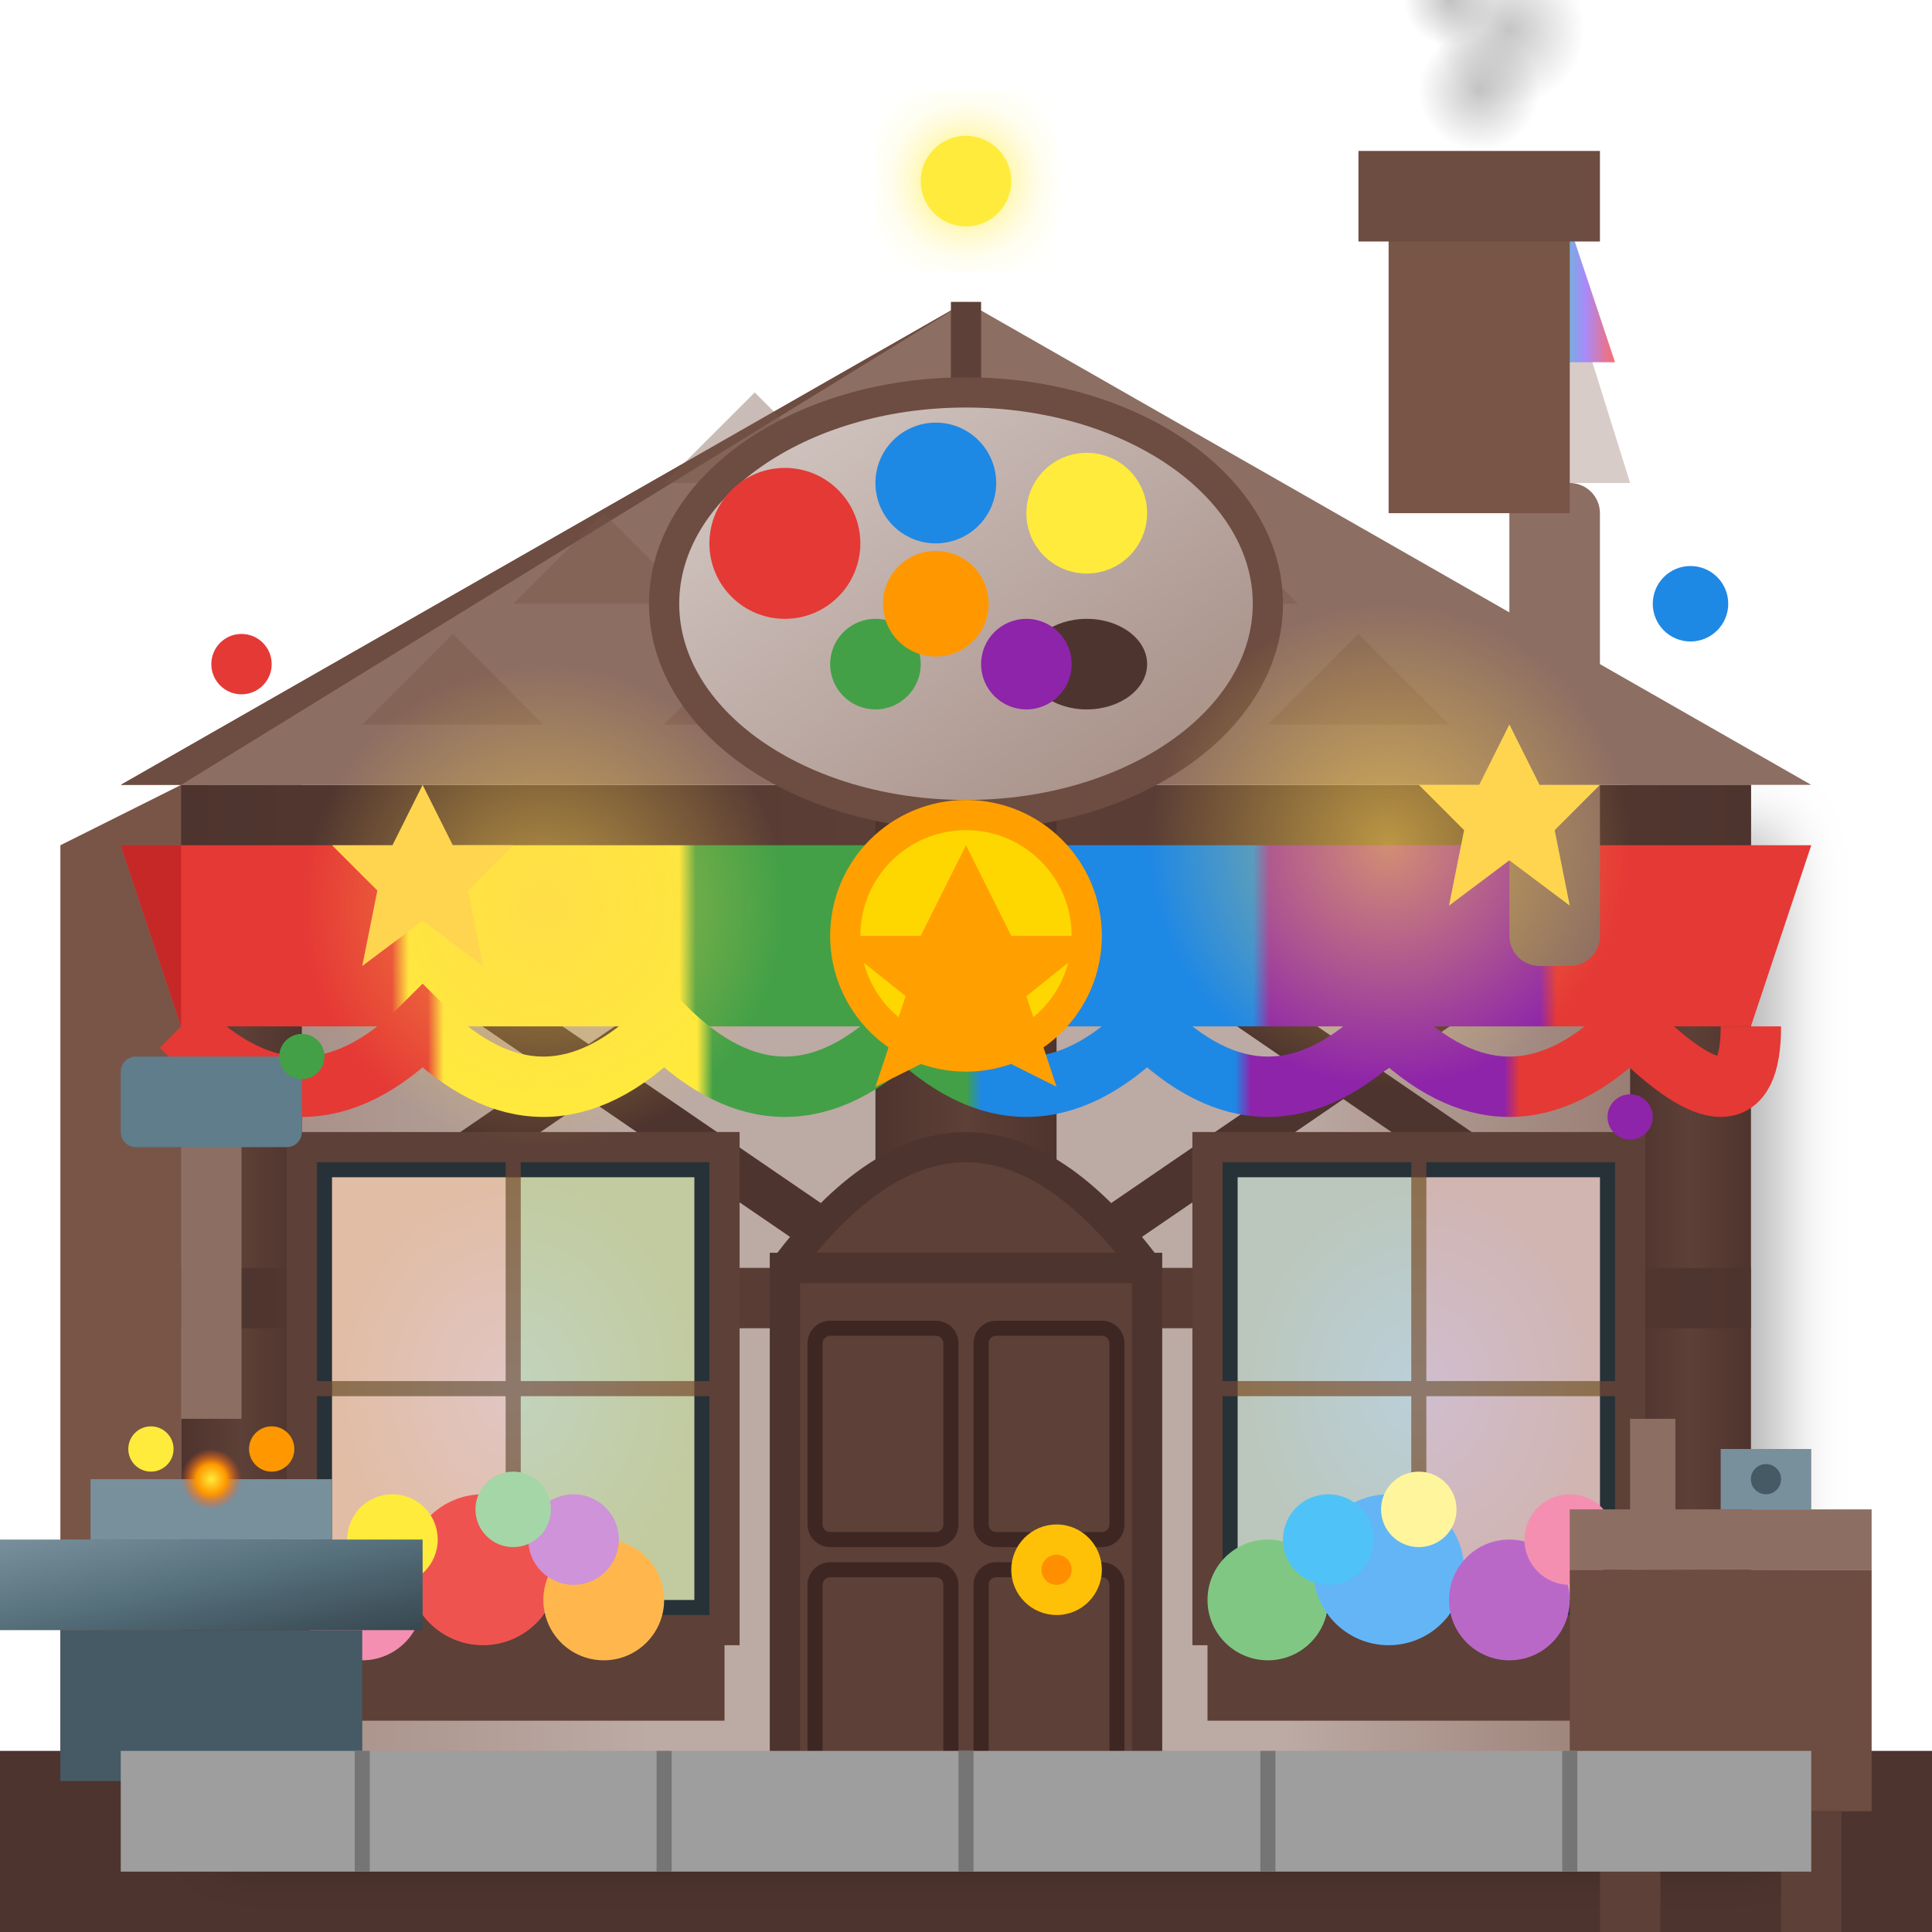
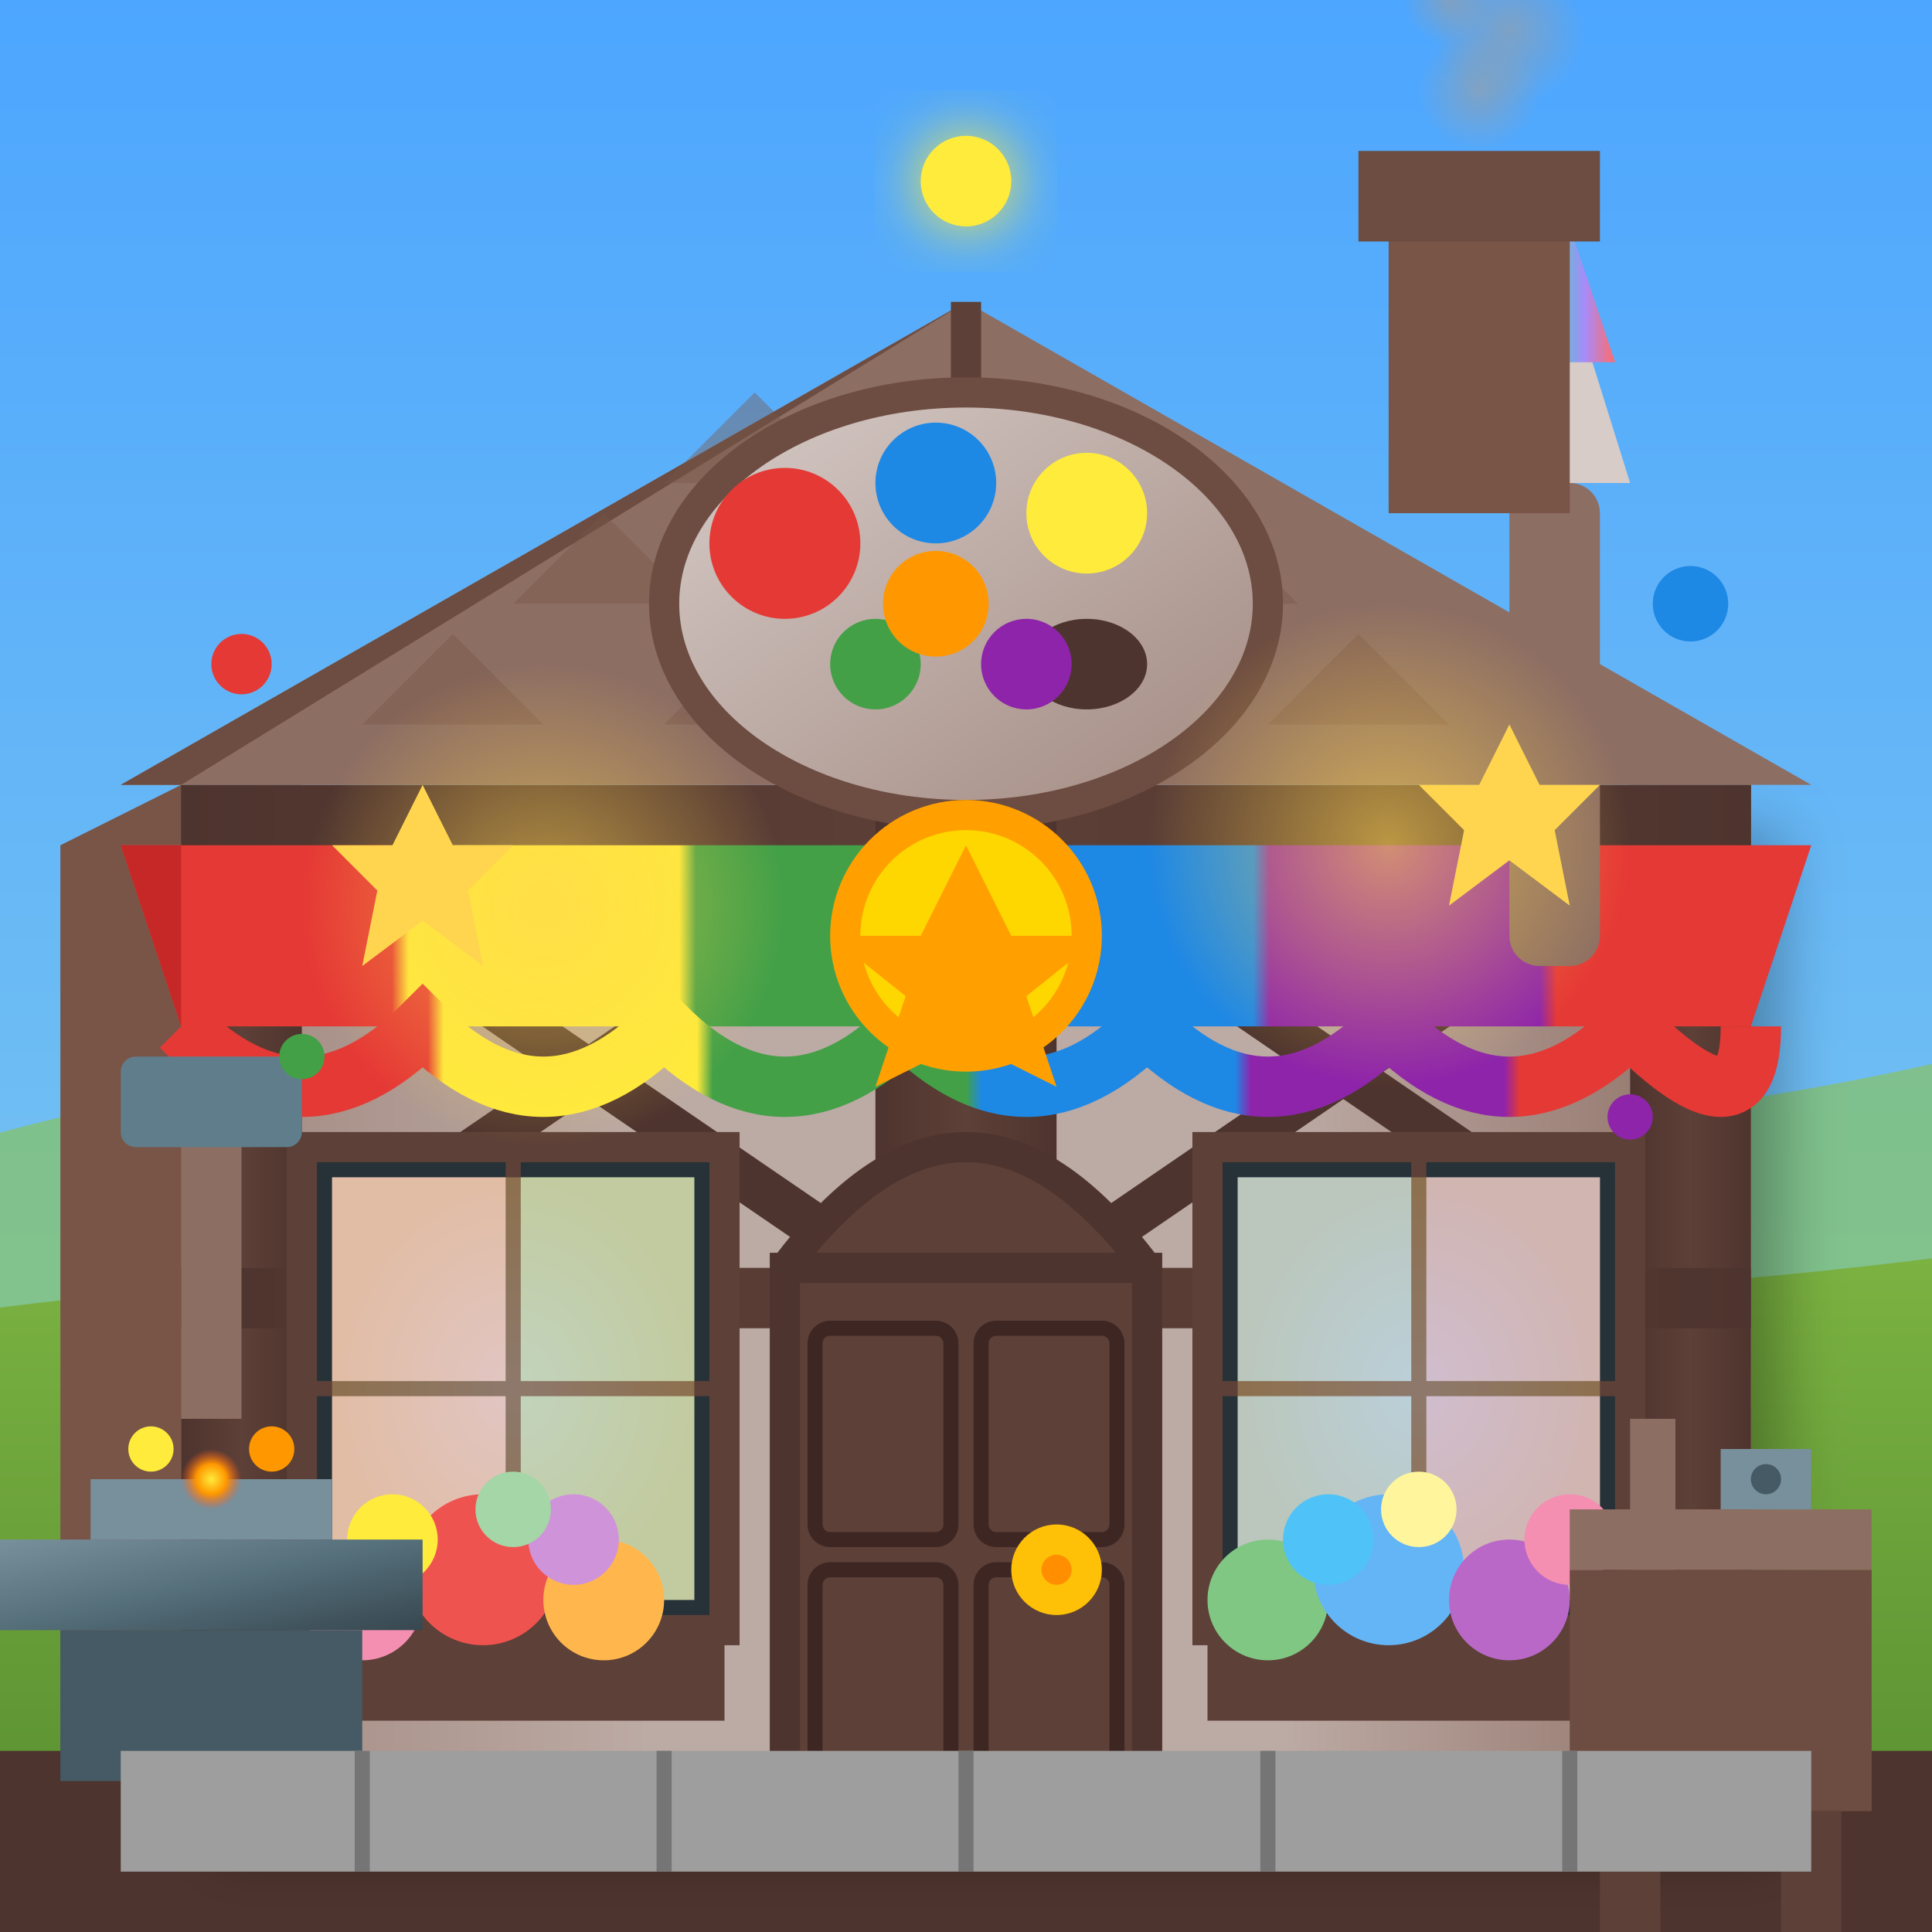
<svg xmlns="http://www.w3.org/2000/svg" viewBox="0 0 128 128" width="128" height="128">
  <defs>
    <linearGradient id="guildWall" x1="0%" y1="0%" x2="100%" y2="0%">
      <stop offset="0%" style="stop-color:#A1887F" />
      <stop offset="30%" style="stop-color:#BCAAA4" />
      <stop offset="70%" style="stop-color:#BCAAA4" />
      <stop offset="100%" style="stop-color:#8D6E63" />
    </linearGradient>
    <linearGradient id="paletteWood" x1="0%" y1="0%" x2="100%" y2="100%">
      <stop offset="0%" style="stop-color:#D7CCC8" />
      <stop offset="50%" style="stop-color:#BCAAA4" />
      <stop offset="100%" style="stop-color:#A1887F" />
    </linearGradient>
    <radialGradient id="creativityGlow" cx="50%" cy="50%" r="50%">
      <stop offset="0%" style="stop-color:#FFD54F" stop-opacity="0.6" />
      <stop offset="100%" style="stop-color:#FFD54F" stop-opacity="0" />
    </radialGradient>
    <linearGradient id="awningStripes" x1="0%" y1="0%" x2="100%" y2="0%">
      <stop offset="0%" style="stop-color:#E53935" />
      <stop offset="16%" style="stop-color:#E53935" />
      <stop offset="17%" style="stop-color:#FFEB3B" />
      <stop offset="33%" style="stop-color:#FFEB3B" />
      <stop offset="34%" style="stop-color:#43A047" />
      <stop offset="50%" style="stop-color:#43A047" />
      <stop offset="51%" style="stop-color:#1E88E5" />
      <stop offset="67%" style="stop-color:#1E88E5" />
      <stop offset="68%" style="stop-color:#8E24AA" />
      <stop offset="84%" style="stop-color:#8E24AA" />
      <stop offset="85%" style="stop-color:#E53935" />
      <stop offset="100%" style="stop-color:#E53935" />
    </linearGradient>
    <linearGradient id="rainbowGrad" x1="0%" y1="0%" x2="100%" y2="0%">
      <stop offset="0%" style="stop-color:#FF6B6B" />
      <stop offset="25%" style="stop-color:#FFE66D" />
      <stop offset="50%" style="stop-color:#4ECDC4" />
      <stop offset="75%" style="stop-color:#A78BFA" />
      <stop offset="100%" style="stop-color:#FF6B6B" />
      <animate attributeName="x1" values="0%;100%;0%" dur="3s" repeatCount="indefinite" />
    </linearGradient>
    <linearGradient id="anvilMetal" x1="0%" y1="0%" x2="100%" y2="100%">
      <stop offset="0%" style="stop-color:#78909C" />
      <stop offset="50%" style="stop-color:#546E7A" />
      <stop offset="100%" style="stop-color:#37474F" />
    </linearGradient>
    <linearGradient id="timberFrame" x1="0%" y1="0%" x2="100%" y2="0%">
      <stop offset="0%" style="stop-color:#4E342E" />
      <stop offset="50%" style="stop-color:#5D4037" />
      <stop offset="100%" style="stop-color:#4E342E" />
    </linearGradient>
    <radialGradient id="windowGlow" cx="50%" cy="50%" r="50%">
      <stop offset="0%" style="stop-color:#FFFDE7" />
      <stop offset="100%" style="stop-color:#FFE082" />
    </radialGradient>
    <radialGradient id="sparkGlow" cx="50%" cy="50%" r="50%">
      <stop offset="0%" style="stop-color:#FFEB3B" />
      <stop offset="50%" style="stop-color:#FF9800" />
      <stop offset="100%" style="stop-color:#FF5722" stop-opacity="0" />
    </radialGradient>
    <radialGradient id="smokeGrad" cx="50%" cy="50%" r="50%">
      <stop offset="0%" style="stop-color:#9E9E9E" stop-opacity="0.6" />
      <stop offset="100%" style="stop-color:#9E9E9E" stop-opacity="0" />
    </radialGradient>
    <filter id="dropShadow" x="-20%" y="-20%" width="140%" height="140%">
      <feDropShadow dx="2" dy="3" stdDeviation="2" flood-color="#000000" flood-opacity="0.3" />
    </filter>
    <filter id="glowFilter" x="-50%" y="-50%" width="200%" height="200%">
      <feGaussianBlur stdDeviation="2" result="glow" />
      <feMerge>
        <feMergeNode in="glow" />
        <feMergeNode in="SourceGraphic" />
      </feMerge>
    </filter>
+     <linearGradient id="sky" x1="0%" y1="0%" x2="0%" y2="100%">
+       <stop offset="0%" style="stop-color:#4da6ff" />
+       <stop offset="100%" style="stop-color:#87ceeb" />
+     </linearGradient>
+     <linearGradient id="grass" x1="0%" y1="0%" x2="0%" y2="100%">
+       <stop offset="0%" style="stop-color:#7cb342" />
+       <stop offset="100%" style="stop-color:#558b2f" />
+     </linearGradient>
  </defs>
+   <rect width="128" height="128" fill="url(#sky)" />
+   <path d="M-10,78 Q30,65 64,72 Q98,79 138,68 L138,88 L-10,88 Z" fill="#8bc34a" opacity="0.6" />
+   <path d="M-10,128 L-10,88 Q30,82 64,85 Q98,88 138,82 L138,128 Z" fill="url(#grass)" />
  <rect x="0" y="116" width="128" height="12" fill="#4E342E" />
  <rect x="12" y="52" width="104" height="68" fill="url(#guildWall)" filter="url(#dropShadow)" />
  <polygon points="12,52 12,120 4,116 4,56" fill="#795548" />
  <g fill="url(#timberFrame)">
    <rect x="12" y="52" width="8" height="68" />
    <rect x="108" y="52" width="8" height="68" />
    <rect x="12" y="52" width="104" height="6" />
    <rect x="12" y="84" width="104" height="4" />
    <rect x="58" y="52" width="12" height="68" />
    <line x1="20" y1="58" x2="58" y2="84" stroke="#4E342E" stroke-width="3" />
    <line x1="58" y1="58" x2="20" y2="84" stroke="#4E342E" stroke-width="3" />
    <line x1="70" y1="58" x2="108" y2="84" stroke="#4E342E" stroke-width="3" />
    <line x1="108" y1="58" x2="70" y2="84" stroke="#4E342E" stroke-width="3" />
  </g>
  <polygon points="8,52 120,52 64,20" fill="#8D6E63" />
  <polygon points="8,52 64,20 12,52" fill="#6D4C41" />
  <g fill="#795548" opacity="0.4">
    <path d="M24,48 L36,48 L30,42 Z" />
    <path d="M44,48 L56,48 L50,42 Z" />
    <path d="M64,48 L76,48 L70,42 Z" />
    <path d="M84,48 L96,48 L90,42 Z" />
    <path d="M34,40 L46,40 L40,34 Z" />
    <path d="M54,40 L66,40 L60,34 Z" />
    <path d="M74,40 L86,40 L80,34 Z" />
    <path d="M44,32 L56,32 L50,26 Z" />
    <path d="M64,32 L76,32 L70,26 Z" />
  </g>
  <polygon points="8,56 120,56 116,68 12,68" fill="url(#awningStripes)" />
  <polygon points="8,56 12,68 12,56" fill="#C62828" />
  <path d="M12 68 Q20 76, 28 68 Q36 76, 44 68 Q52 76, 60 68 Q68 76, 76 68 Q84 76, 92 68 Q100 76, 108 68 Q116 76, 116 68" fill="none" stroke="url(#awningStripes)" stroke-width="4" />
  <rect x="20" y="76" width="28" height="32" fill="#263238" />
  <rect x="20" y="76" width="28" height="32" stroke="#5D4037" stroke-width="2" fill="none" />
  <rect x="22" y="78" width="12" height="28" fill="#FFCDD2" opacity="0.8" />
  <rect x="34" y="78" width="12" height="28" fill="#C8E6C9" opacity="0.8" />
  <line x1="34" y1="76" x2="34" y2="108" stroke="#5D4037" stroke-width="1" />
  <line x1="20" y1="92" x2="48" y2="92" stroke="#5D4037" stroke-width="1" />
  <rect x="22" y="78" width="24" height="28" fill="url(#windowGlow)" opacity="0.3">
    <animate attributeName="opacity" values="0.3;0.5;0.3" dur="4s" repeatCount="indefinite" />
  </rect>
  <rect x="80" y="76" width="28" height="32" fill="#263238" />
  <rect x="80" y="76" width="28" height="32" stroke="#5D4037" stroke-width="2" fill="none" />
  <rect x="82" y="78" width="12" height="28" fill="#BBDEFB" opacity="0.8" />
  <rect x="94" y="78" width="12" height="28" fill="#E1BEE7" opacity="0.8" />
  <line x1="94" y1="76" x2="94" y2="108" stroke="#5D4037" stroke-width="1" />
  <line x1="80" y1="92" x2="108" y2="92" stroke="#5D4037" stroke-width="1" />
  <rect x="82" y="78" width="24" height="28" fill="url(#windowGlow)" opacity="0.3">
    <animate attributeName="opacity" values="0.3;0.5;0.3" dur="4s" repeatCount="indefinite" begin="2s" />
  </rect>
  <rect x="52" y="84" width="24" height="36" fill="#5D4037" />
  <path d="M52 84 Q64 68, 76 84" fill="#5D4037" />
  <rect x="52" y="84" width="24" height="36" stroke="#4E342E" stroke-width="2" fill="none" />
  <path d="M52 84 Q64 68, 76 84" stroke="#4E342E" stroke-width="2" fill="none" />
  <rect x="54" y="88" width="9" height="14" fill="none" stroke="#3E2723" stroke-width="1" rx="1" />
  <rect x="65" y="88" width="9" height="14" fill="none" stroke="#3E2723" stroke-width="1" rx="1" />
  <rect x="54" y="104" width="9" height="14" fill="none" stroke="#3E2723" stroke-width="1" rx="1" />
  <rect x="65" y="104" width="9" height="14" fill="none" stroke="#3E2723" stroke-width="1" rx="1" />
  <circle cx="70" cy="104" r="3" fill="#FFC107" />
  <circle cx="70" cy="104" r="1" fill="#FF8F00" />
  <line x1="64" y1="20" x2="64" y2="32" stroke="#5D4037" stroke-width="2" />
  <ellipse cx="64" cy="40" rx="20" ry="14" fill="url(#paletteWood)" stroke="#6D4C41" stroke-width="2" />
  <ellipse cx="72" cy="44" rx="4" ry="3" fill="#4E342E" />
  <circle cx="52" cy="36" r="5" fill="#E53935">
    <animate attributeName="fill" values="#E53935;#FFEB3B;#4ECDC4;#8E24AA;#E53935" dur="4s" repeatCount="indefinite" />
  </circle>
  <circle cx="62" cy="32" r="4" fill="#1E88E5">
    <animate attributeName="fill" values="#1E88E5;#E53935;#FFEB3B;#43A047;#1E88E5" dur="4s" repeatCount="indefinite" begin="0.5s" />
  </circle>
  <circle cx="72" cy="34" r="4" fill="#FFEB3B">
    <animate attributeName="fill" values="#FFEB3B;#43A047;#8E24AA;#E53935;#FFEB3B" dur="4s" repeatCount="indefinite" begin="1s" />
  </circle>
  <circle cx="58" cy="44" r="3" fill="#43A047">
    <animate attributeName="fill" values="#43A047;#8E24AA;#E53935;#1E88E5;#43A047" dur="4s" repeatCount="indefinite" begin="1.5s" />
  </circle>
  <circle cx="68" cy="44" r="3" fill="#8E24AA">
    <animate attributeName="fill" values="#8E24AA;#1E88E5;#43A047;#FFEB3B;#8E24AA" dur="4s" repeatCount="indefinite" begin="2s" />
  </circle>
  <circle cx="62" cy="40" r="3.5" fill="#FF9800">
    <animate attributeName="fill" values="#FF9800;#E91E63;#00BCD4;#CDDC39;#FF9800" dur="4s" repeatCount="indefinite" begin="2.5s" />
  </circle>
  <g>
    <animateTransform attributeName="transform" type="rotate" values="0 104 52;15 104 52;0 104 52;-15 104 52;0 104 52" dur="2s" repeatCount="indefinite" />
    <rect x="100" y="32" width="6" height="32" fill="#8D6E63" rx="2" />
    <polygon points="98,32 108,32 103,16" fill="#D7CCC8" />
    <polygon points="99,24 107,24 103,12" fill="url(#rainbowGrad)" />
  </g>
  <rect x="20" y="108" width="28" height="6" fill="#5D4037" />
  <circle cx="24" cy="106" r="4" fill="#F48FB1" />
  <circle cx="32" cy="104" r="5" fill="#EF5350" />
  <circle cx="40" cy="106" r="4" fill="#FFB74D" />
  <circle cx="26" cy="102" r="3" fill="#FFEB3B" />
  <circle cx="38" cy="102" r="3" fill="#CE93D8" />
  <circle cx="34" cy="100" r="2.5" fill="#A5D6A7" />
  <rect x="80" y="108" width="28" height="6" fill="#5D4037" />
  <circle cx="84" cy="106" r="4" fill="#81C784" />
  <circle cx="92" cy="104" r="5" fill="#64B5F6" />
  <circle cx="100" cy="106" r="4" fill="#BA68C8" />
  <circle cx="88" cy="102" r="3" fill="#4FC3F7" />
  <circle cx="104" cy="102" r="3" fill="#F48FB1" />
  <circle cx="94" cy="100" r="2.5" fill="#FFF59D" />
  <g transform="translate(4, 88)">
    <rect x="0" y="20" width="20" height="10" fill="#455A64" />
    <rect x="-4" y="14" width="28" height="6" fill="url(#anvilMetal)" />
    <rect x="2" y="10" width="16" height="4" fill="#78909C" />
    <g>
      <animateTransform attributeName="transform" type="rotate" values="0 10 6;-30 10 6;0 10 6" dur="0.8s" repeatCount="indefinite" />
      <rect x="8" y="-16" width="4" height="22" fill="#8D6E63" />
      <rect x="4" y="-18" width="12" height="6" fill="#607D8B" rx="1" />
    </g>
    <circle cx="10" cy="10" r="2" fill="url(#sparkGlow)">
      <animate attributeName="opacity" values="0;1;0" dur="0.8s" repeatCount="indefinite" />
      <animate attributeName="cy" values="10;4;10" dur="0.8s" repeatCount="indefinite" />
    </circle>
    <circle cx="6" cy="8" r="1.5" fill="#FFEB3B">
      <animate attributeName="opacity" values="0;1;0" dur="0.8s" repeatCount="indefinite" begin="0.2s" />
      <animate attributeName="cx" values="6;2;6" dur="0.8s" repeatCount="indefinite" begin="0.2s" />
    </circle>
    <circle cx="14" cy="8" r="1.5" fill="#FF9800">
      <animate attributeName="opacity" values="0;1;0" dur="0.8s" repeatCount="indefinite" begin="0.4s" />
      <animate attributeName="cx" values="14;18;14" dur="0.8s" repeatCount="indefinite" begin="0.4s" />
    </circle>
  </g>
  <g transform="translate(104, 94)">
    <rect x="0" y="10" width="20" height="16" fill="#6D4C41" />
    <rect x="0" y="6" width="20" height="4" fill="#8D6E63" />
    <rect x="2" y="26" width="4" height="8" fill="#5D4037" />
    <rect x="14" y="26" width="4" height="8" fill="#5D4037" />
    <rect x="4" y="0" width="3" height="10" fill="#8D6E63" />
    <rect x="10" y="2" width="6" height="4" fill="#78909C" />
    <circle cx="13" cy="4" r="1" fill="#455A64" />
  </g>
  <rect x="92" y="14" width="12" height="20" fill="#795548" />
  <rect x="90" y="10" width="16" height="6" fill="#6D4C41" />
  <g fill="url(#smokeGrad)">
    <circle cx="98" cy="6" r="4">
      <animate attributeName="cy" values="6;-10;6" dur="3s" repeatCount="indefinite" />
      <animate attributeName="r" values="4;8;4" dur="3s" repeatCount="indefinite" />
      <animate attributeName="opacity" values="0.6;0;0.6" dur="3s" repeatCount="indefinite" />
    </circle>
    <circle cx="100" cy="2" r="5">
      <animate attributeName="cy" values="2;-14;2" dur="3.5s" repeatCount="indefinite" begin="0.5s" />
      <animate attributeName="r" values="5;10;5" dur="3.5s" repeatCount="indefinite" begin="0.5s" />
      <animate attributeName="opacity" values="0.5;0;0.5" dur="3.5s" repeatCount="indefinite" begin="0.5s" />
    </circle>
    <circle cx="96" cy="0" r="3">
      <animate attributeName="cy" values="0;-12;0" dur="2.8s" repeatCount="indefinite" begin="1s" />
      <animate attributeName="r" values="3;6;3" dur="2.8s" repeatCount="indefinite" begin="1s" />
      <animate attributeName="opacity" values="0.4;0;0.4" dur="2.8s" repeatCount="indefinite" begin="1s" />
    </circle>
  </g>
  <circle cx="36" cy="60" r="16" fill="url(#creativityGlow)">
    <animate attributeName="opacity" values="0.3;0.7;0.3" dur="2s" repeatCount="indefinite" />
  </circle>
  <circle cx="92" cy="56" r="16" fill="url(#creativityGlow)">
    <animate attributeName="opacity" values="0.3;0.7;0.3" dur="2s" repeatCount="indefinite" begin="1s" />
  </circle>
  <polygon points="28,52 30,56 34,56 31,59 32,64 28,61 24,64 25,59 22,56 26,56" fill="#FFD54F">
    <animate attributeName="opacity" values="0;1;0" dur="2s" repeatCount="indefinite" />
    <animateTransform attributeName="transform" type="scale" values="1;1.2;1" dur="2s" repeatCount="indefinite" />
  </polygon>
  <polygon points="100,48 102,52 106,52 103,55 104,60 100,57 96,60 97,55 94,52 98,52" fill="#FFD54F">
    <animate attributeName="opacity" values="0;1;0" dur="2.3s" repeatCount="indefinite" begin="0.7s" />
    <animateTransform attributeName="transform" type="scale" values="1;1.2;1" dur="2.3s" repeatCount="indefinite" begin="0.7s" />
  </polygon>
  <circle cx="64" cy="12" r="3" fill="#FFEB3B" filter="url(#glowFilter)">
    <animate attributeName="opacity" values="0;1;0" dur="1.8s" repeatCount="indefinite" begin="0.3s" />
  </circle>
  <circle cx="16" cy="44" r="2" fill="#E53935">
    <animate attributeName="opacity" values="0;0.8;0" dur="3s" repeatCount="indefinite" />
  </circle>
  <circle cx="112" cy="40" r="2.5" fill="#1E88E5">
    <animate attributeName="opacity" values="0;0.8;0" dur="3.2s" repeatCount="indefinite" begin="1s" />
  </circle>
  <circle cx="20" cy="70" r="1.5" fill="#43A047">
    <animate attributeName="opacity" values="0;0.7;0" dur="2.8s" repeatCount="indefinite" begin="0.5s" />
  </circle>
  <circle cx="108" cy="74" r="1.5" fill="#8E24AA">
    <animate attributeName="opacity" values="0;0.7;0" dur="2.6s" repeatCount="indefinite" begin="1.5s" />
  </circle>
  <circle cx="64" cy="62" r="8" fill="#FFD700" stroke="#FFA000" stroke-width="2">
    <animate attributeName="opacity" values="0.8;1;0.8" dur="2s" repeatCount="indefinite" />
  </circle>
  <polygon points="64,56 67,62 73,62 68,66 70,72 64,69 58,72 60,66 55,62 61,62" fill="#FFA000" />
  <rect x="8" y="116" width="112" height="8" fill="#9E9E9E" />
  <g stroke="#757575" stroke-width="1">
    <line x1="24" y1="116" x2="24" y2="124" />
    <line x1="44" y1="116" x2="44" y2="124" />
    <line x1="64" y1="116" x2="64" y2="124" />
    <line x1="84" y1="116" x2="84" y2="124" />
    <line x1="104" y1="116" x2="104" y2="124" />
  </g>
</svg>
